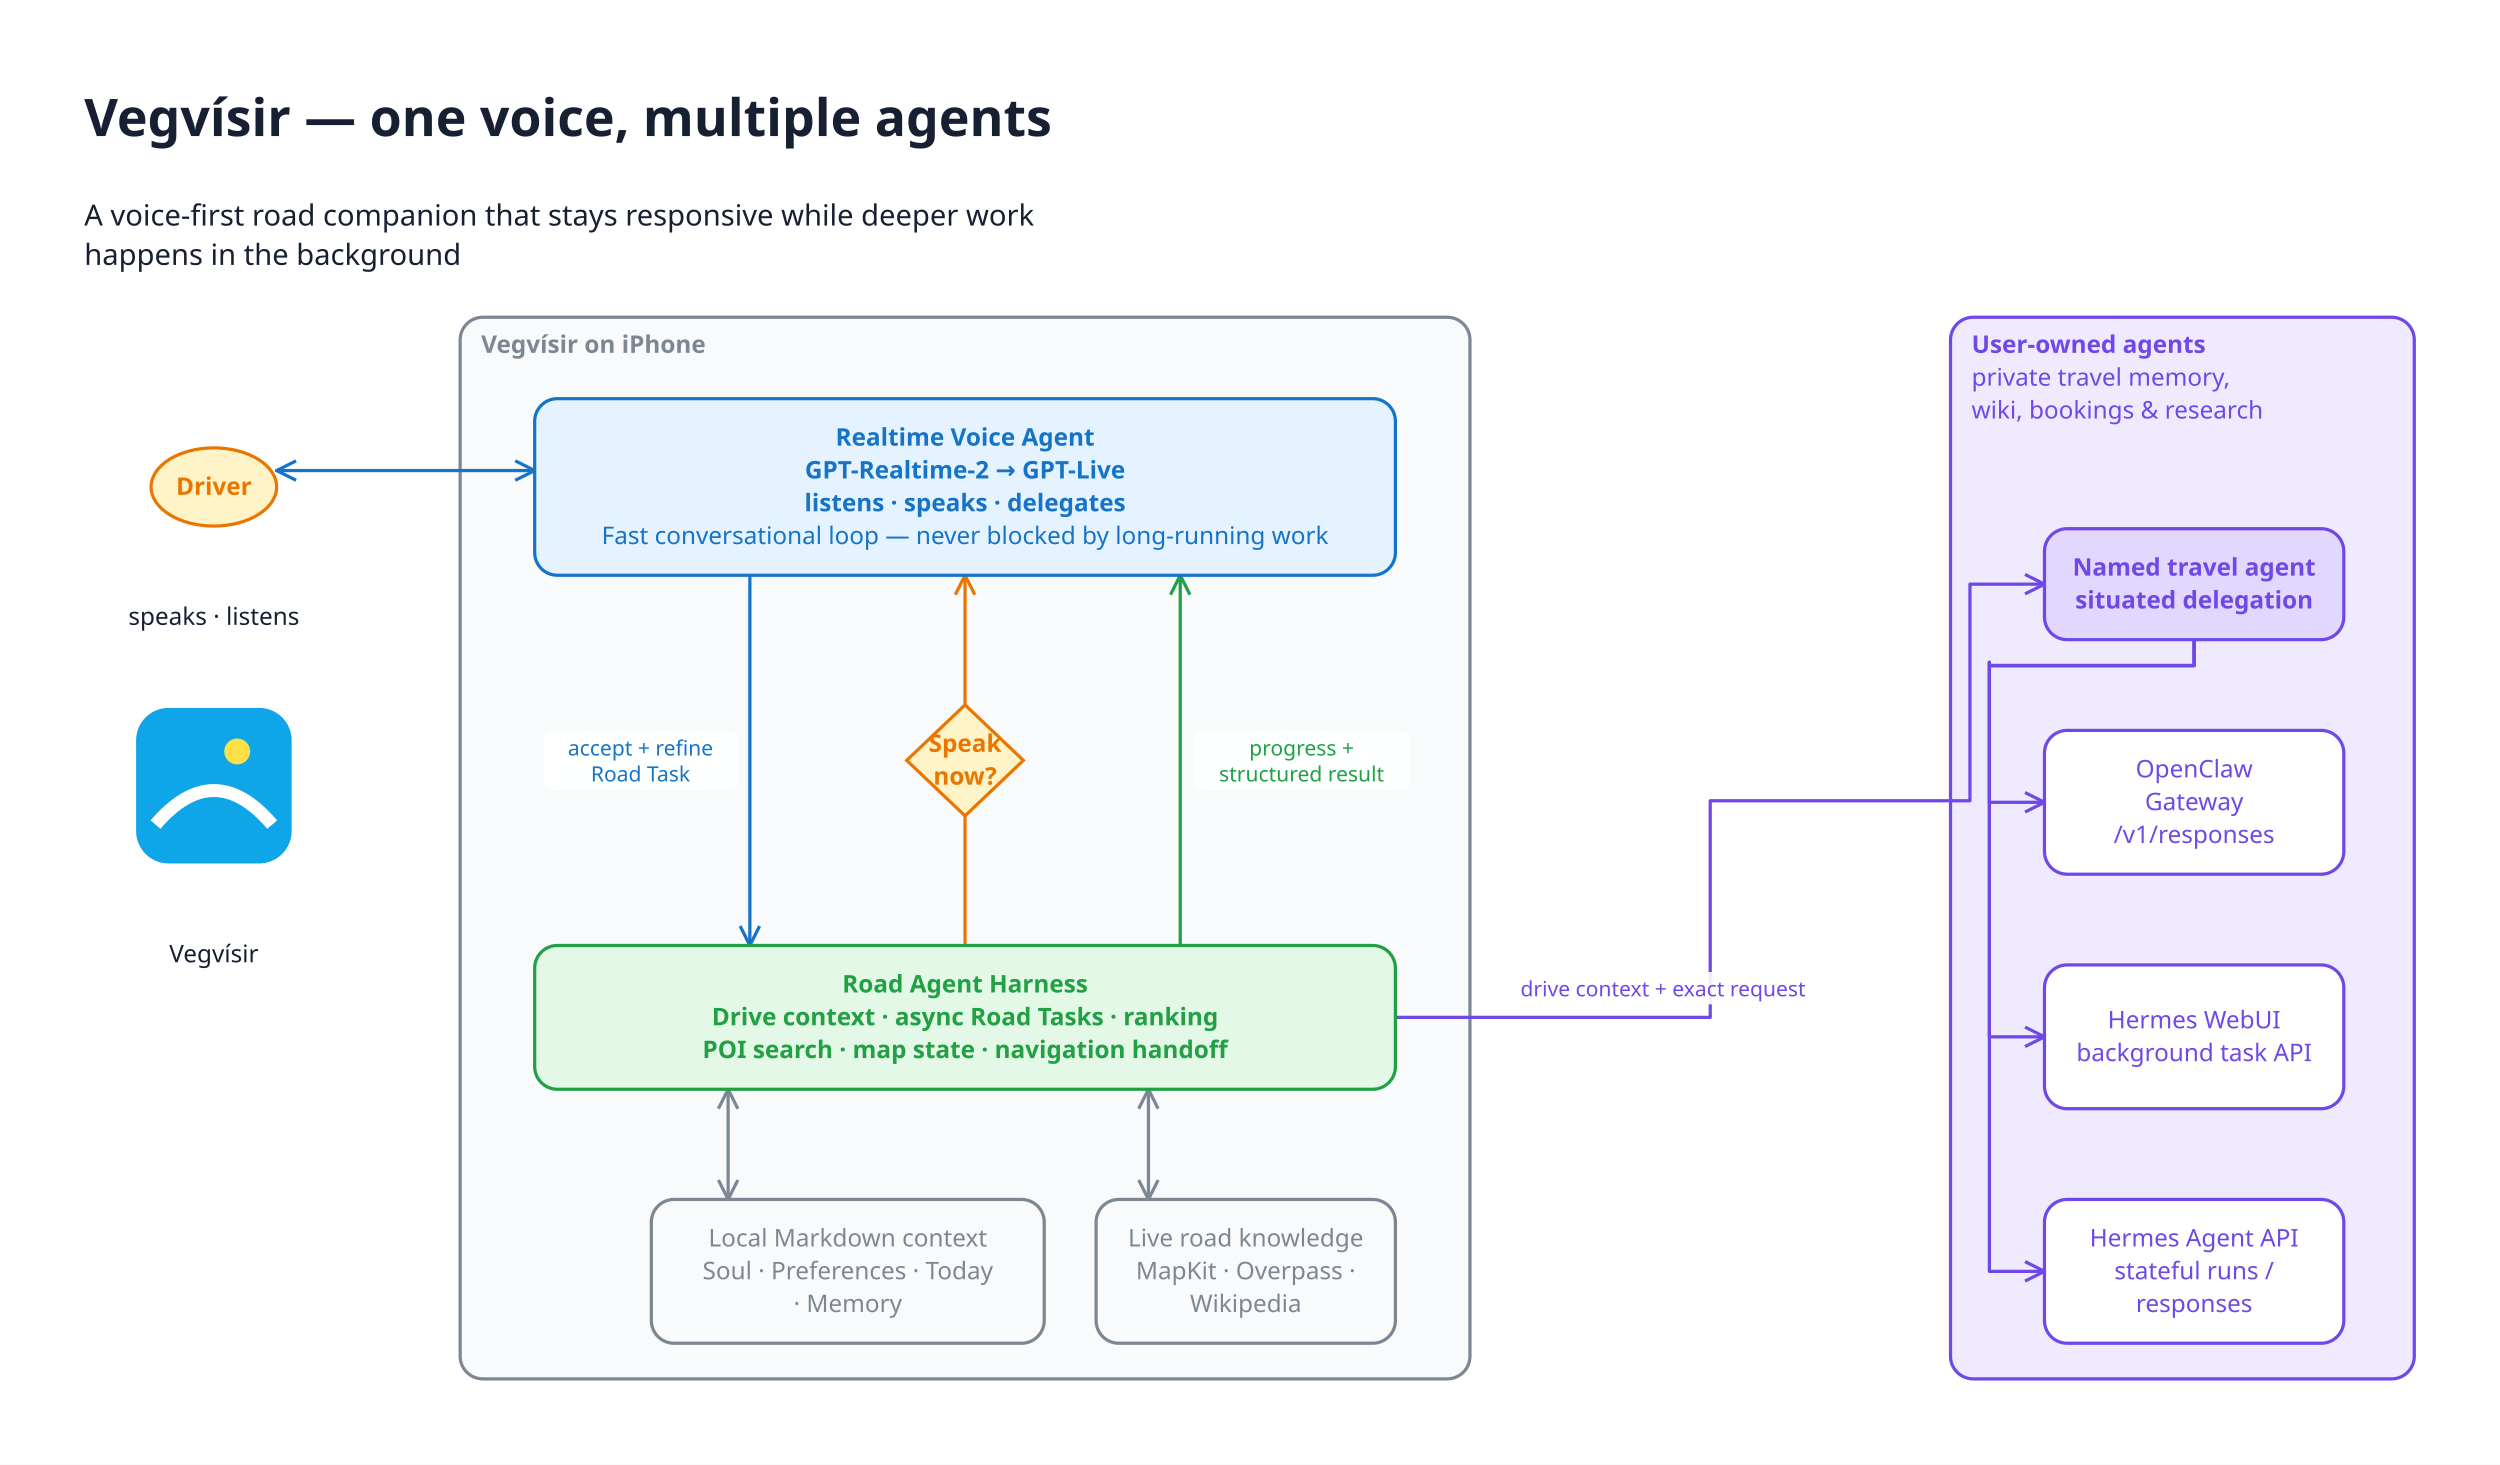
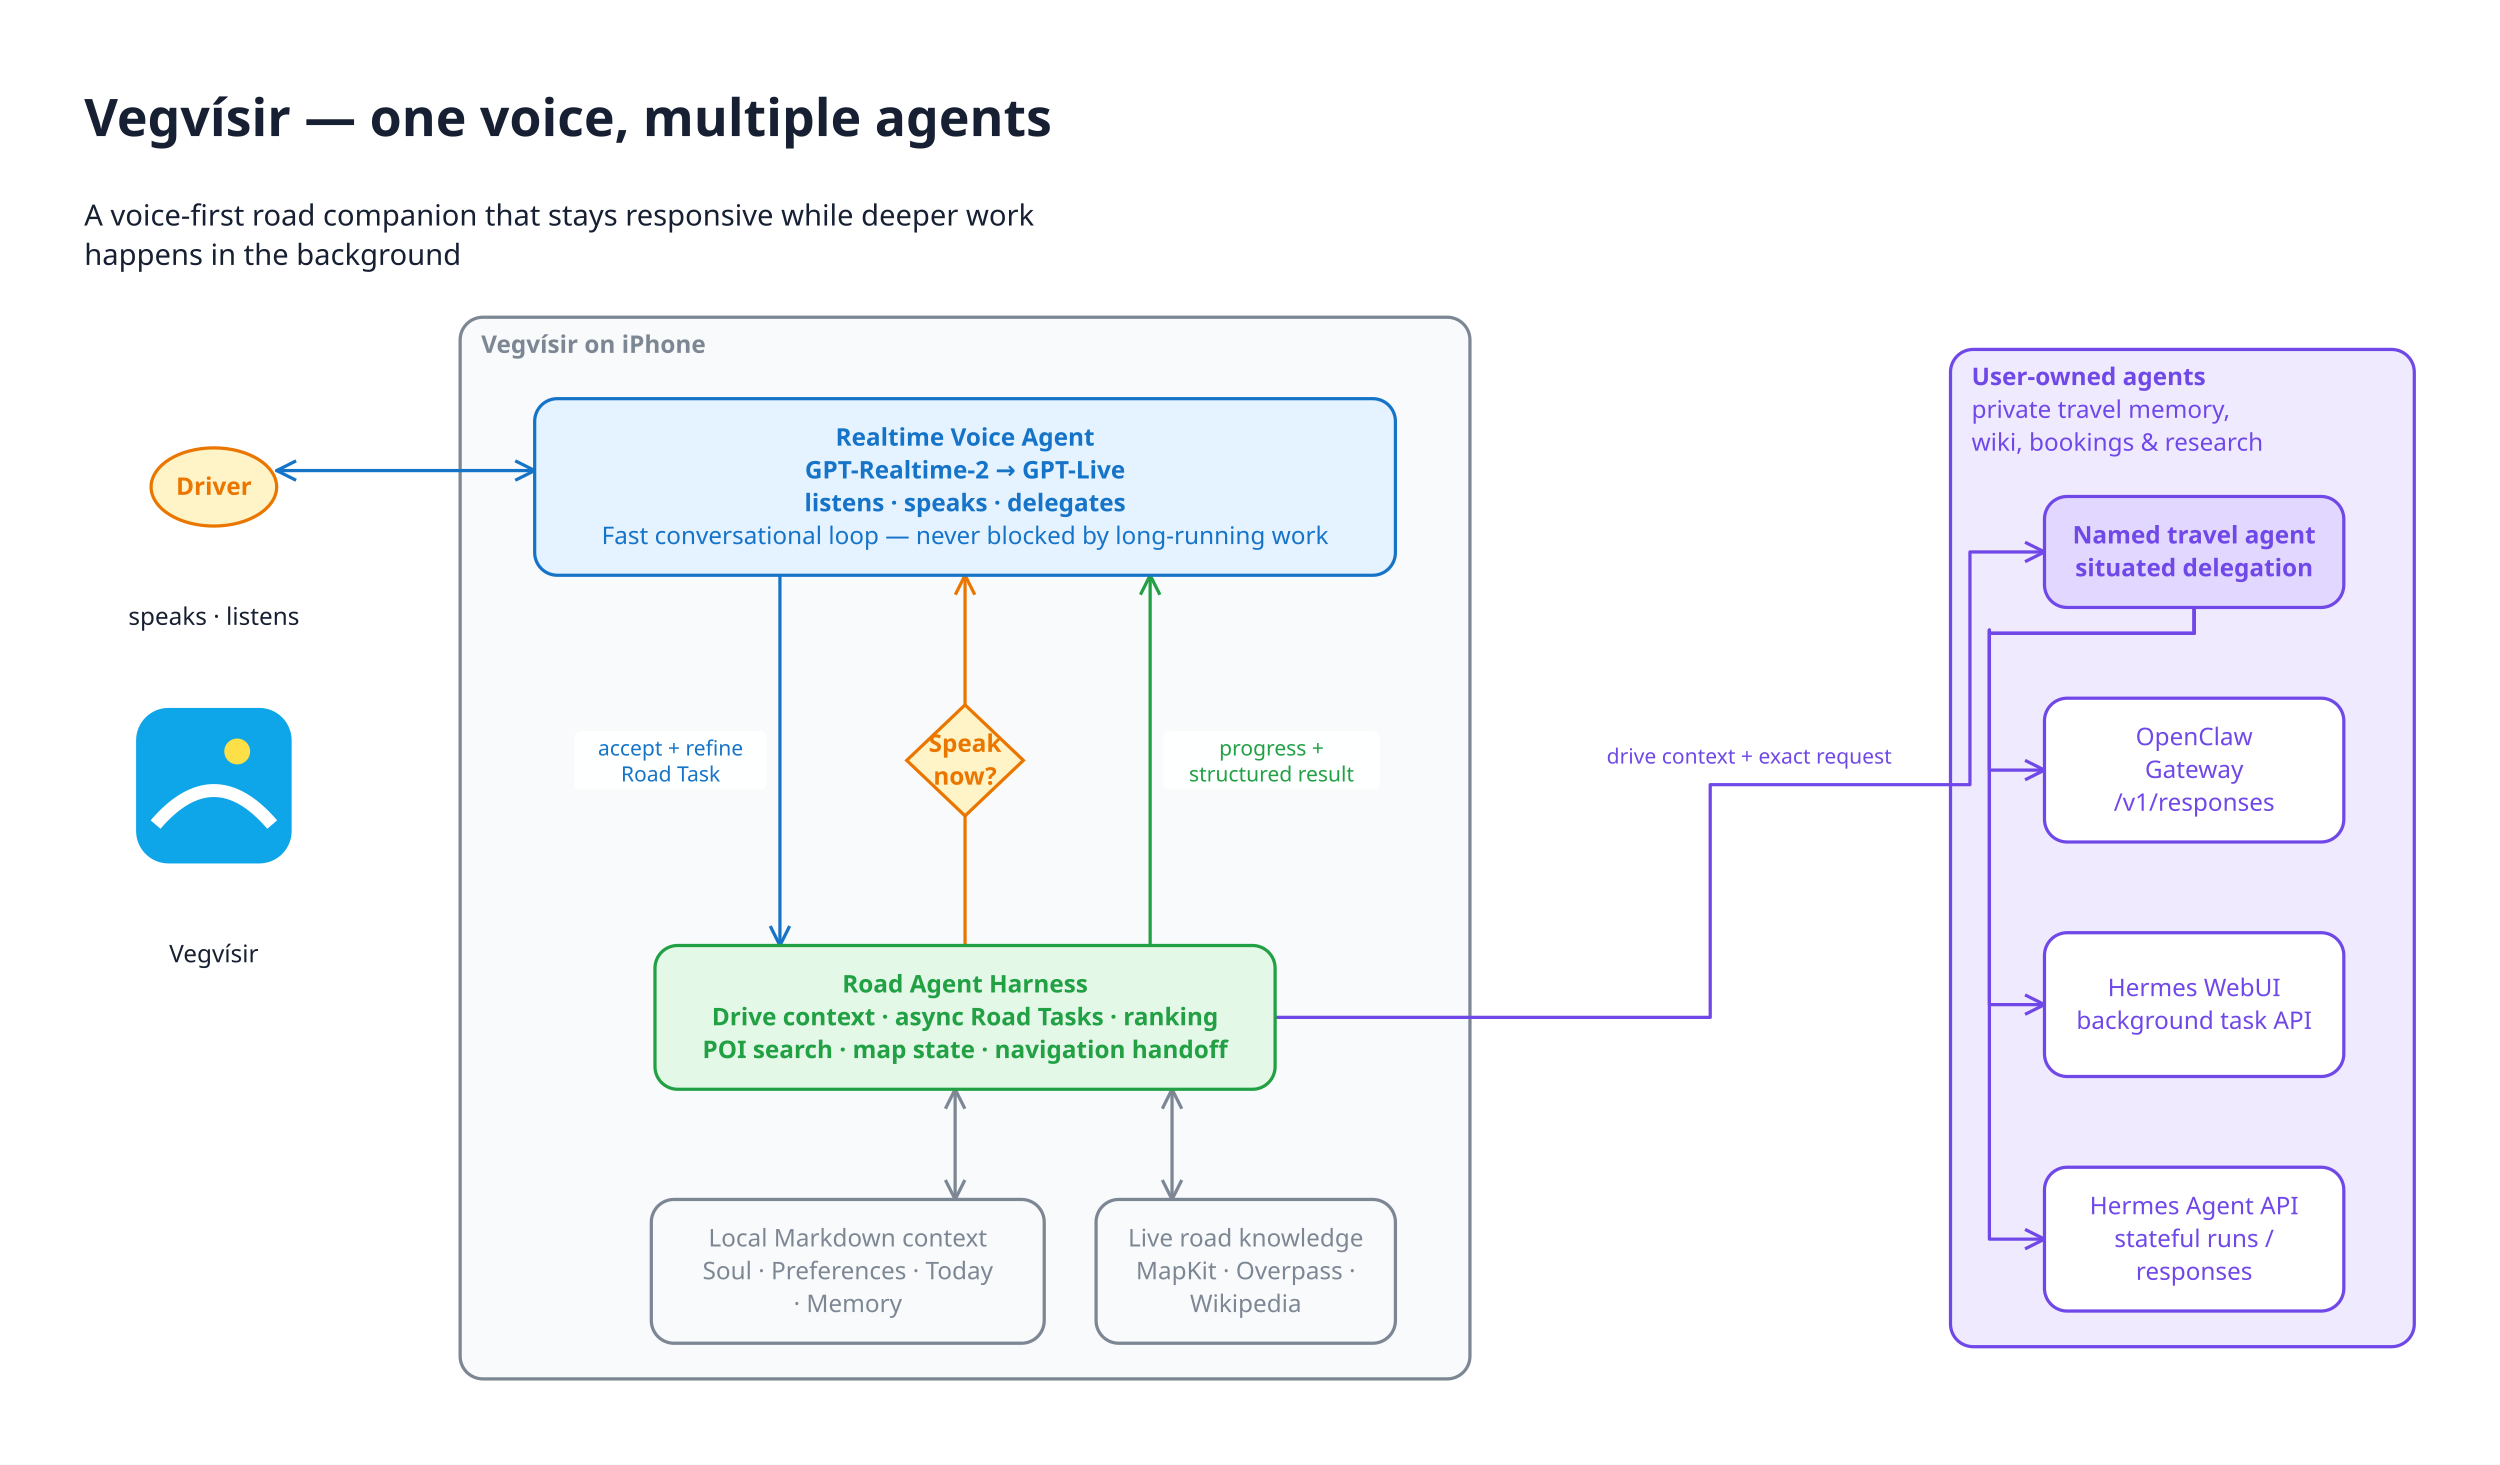
<svg xmlns="http://www.w3.org/2000/svg" width="1543" height="904" viewBox="0 0 1543 904" role="img" aria-label="vegvisir-voice-agents">
  <rect width="100%" height="100%" fill="#ffffff" />
  <g id="boundaries">
    <rect x="284" y="195.8" width="623.25" height="655.25" rx="14" fill="#f8fafc" stroke="#7d8794" stroke-width="2" />
-     <rect x="1203.85" y="195.8" width="286.25" height="655.25" rx="14" fill="#f0eaff" stroke="#7048e8" stroke-width="2" />
+     <rect x="1203.85" y="215.675" width="286.25" height="615.5" rx="14" fill="#f0eaff" stroke="#7048e8" stroke-width="2" />
  </g>
  <g id="corridor-dividers" />
  <g id="lines">
    <g data-line="accept-road-task">
-       <polyline points="462.812,355.05 462.812,583.55" fill="none" stroke="#1674c8" stroke-width="2" stroke-linejoin="round" stroke-linecap="round" />
-       <path d="M 456.812 571.55 L 462.812 583.55 L 468.812 571.55" fill="none" stroke="#1674c8" stroke-width="2" stroke-linejoin="round" />
+       <polyline points="481.375,355.05 481.375,583.55" fill="none" stroke="#1674c8" stroke-width="2" stroke-linejoin="round" stroke-linecap="round" />
+       <path d="M 475.375 571.55 L 481.375 583.55 L 487.375 571.55" fill="none" stroke="#1674c8" stroke-width="2" stroke-linejoin="round" />
    </g>
    <g data-line="speak">
      <polyline points="595.625,583.55 595.625,555.55 595.625,407.05 595.625,355.05" fill="none" stroke="#ea7600" stroke-width="2" stroke-linejoin="round" stroke-linecap="round" />
      <path d="M 601.625 367.05 L 595.625 355.05 L 589.625 367.05" fill="none" stroke="#ea7600" stroke-width="2" stroke-linejoin="round" />
    </g>
    <g data-line="progress">
-       <polyline points="728.438,583.55 728.438,355.05" fill="none" stroke="#21a044" stroke-width="2" stroke-linejoin="round" stroke-linecap="round" />
-       <path d="M 734.438 367.05 L 728.438 355.05 L 722.438 367.05" fill="none" stroke="#21a044" stroke-width="2" stroke-linejoin="round" />
+       <polyline points="709.875,583.55 709.875,355.05" fill="none" stroke="#21a044" stroke-width="2" stroke-linejoin="round" stroke-linecap="round" />
+       <path d="M 715.875 367.05 L 709.875 355.05 L 703.875 367.05" fill="none" stroke="#21a044" stroke-width="2" stroke-linejoin="round" />
    </g>
    <g data-line="local-memory">
-       <polyline points="449.393,672.3 449.393,740.3" fill="none" stroke="#7d8794" stroke-width="2" stroke-linejoin="round" stroke-linecap="round" />
-       <path d="M 455.393 684.3 L 449.393 672.3 L 443.393 684.3" fill="none" stroke="#7d8794" stroke-width="2" stroke-linejoin="round" />
-       <path d="M 443.393 728.3 L 449.393 740.3 L 455.393 728.3" fill="none" stroke="#7d8794" stroke-width="2" stroke-linejoin="round" />
+       <polyline points="589.511,672.3 589.511,740.3" fill="none" stroke="#7d8794" stroke-width="2" stroke-linejoin="round" stroke-linecap="round" />
+       <path d="M 595.511 684.3 L 589.511 672.3 L 583.511 684.3" fill="none" stroke="#7d8794" stroke-width="2" stroke-linejoin="round" />
+       <path d="M 583.511 728.3 L 589.511 740.3 L 595.511 728.3" fill="none" stroke="#7d8794" stroke-width="2" stroke-linejoin="round" />
    </g>
    <g data-line="live-knowledge">
-       <polyline points="708.812,672.3 708.812,740.3" fill="none" stroke="#7d8794" stroke-width="2" stroke-linejoin="round" stroke-linecap="round" />
-       <path d="M 714.812 684.3 L 708.812 672.3 L 702.812 684.3" fill="none" stroke="#7d8794" stroke-width="2" stroke-linejoin="round" />
-       <path d="M 702.812 728.3 L 708.812 740.3 L 714.812 728.3" fill="none" stroke="#7d8794" stroke-width="2" stroke-linejoin="round" />
+       <polyline points="723.383,672.3 723.383,740.3" fill="none" stroke="#7d8794" stroke-width="2" stroke-linejoin="round" stroke-linecap="round" />
+       <path d="M 729.383 684.3 L 723.383 672.3 L 717.383 684.3" fill="none" stroke="#7d8794" stroke-width="2" stroke-linejoin="round" />
+       <path d="M 717.383 728.3 L 723.383 740.3 L 729.383 728.3" fill="none" stroke="#7d8794" stroke-width="2" stroke-linejoin="round" />
    </g>
    <g data-line="to-openclaw">
-       <polyline points="1354.225,394.8 1354.225,410.8 1227.85,410.8 1227.85,408.8 1227.85,495.175 1261.85,495.175" fill="none" stroke="#7048e8" stroke-width="2" stroke-linejoin="round" stroke-linecap="round" />
-       <path d="M 1249.85 501.175 L 1261.85 495.175 L 1249.85 489.175" fill="none" stroke="#7048e8" stroke-width="2" stroke-linejoin="round" />
+       <polyline points="1354.225,374.925 1354.225,390.925 1227.85,390.925 1227.85,388.925 1227.85,475.3 1261.85,475.3" fill="none" stroke="#7048e8" stroke-width="2" stroke-linejoin="round" stroke-linecap="round" />
+       <path d="M 1249.85 481.3 L 1261.85 475.3 L 1249.85 469.3" fill="none" stroke="#7048e8" stroke-width="2" stroke-linejoin="round" />
    </g>
    <g data-line="to-hermes-webui">
-       <polyline points="1354.225,394.8 1354.225,410.8 1227.85,410.8 1227.85,408.8 1227.85,639.925 1261.85,639.925" fill="none" stroke="#7048e8" stroke-width="2" stroke-linejoin="round" stroke-linecap="round" />
-       <path d="M 1249.85 645.925 L 1261.85 639.925 L 1249.85 633.925" fill="none" stroke="#7048e8" stroke-width="2" stroke-linejoin="round" />
+       <polyline points="1354.225,374.925 1354.225,390.925 1227.85,390.925 1227.85,388.925 1227.85,620.05 1261.85,620.05" fill="none" stroke="#7048e8" stroke-width="2" stroke-linejoin="round" stroke-linecap="round" />
+       <path d="M 1249.85 626.05 L 1261.85 620.05 L 1249.85 614.05" fill="none" stroke="#7048e8" stroke-width="2" stroke-linejoin="round" />
    </g>
    <g data-line="to-hermes-api">
-       <polyline points="1354.225,394.8 1354.225,410.8 1227.85,410.8 1227.85,408.8 1227.85,784.675 1261.85,784.675" fill="none" stroke="#7048e8" stroke-width="2" stroke-linejoin="round" stroke-linecap="round" />
-       <path d="M 1249.85 790.675 L 1261.85 784.675 L 1249.85 778.675" fill="none" stroke="#7048e8" stroke-width="2" stroke-linejoin="round" />
+       <polyline points="1354.225,374.925 1354.225,390.925 1227.85,390.925 1227.85,388.925 1227.85,764.8 1261.85,764.8" fill="none" stroke="#7048e8" stroke-width="2" stroke-linejoin="round" stroke-linecap="round" />
+       <path d="M 1249.85 770.8 L 1261.85 764.8 L 1249.85 758.8" fill="none" stroke="#7048e8" stroke-width="2" stroke-linejoin="round" />
    </g>
    <g data-line="driver-conversation">
      <polyline points="170.75,290.425 330,290.425" fill="none" stroke="#1674c8" stroke-width="2" stroke-linejoin="round" stroke-linecap="round" />
      <path d="M 182.75 284.425 L 170.75 290.425 L 182.75 296.425" fill="none" stroke="#1674c8" stroke-width="2" stroke-linejoin="round" />
      <path d="M 318 296.425 L 330 290.425 L 318 284.425" fill="none" stroke="#1674c8" stroke-width="2" stroke-linejoin="round" />
    </g>
    <g data-line="remote-delegation">
-       <polyline points="861.25,627.925 1055.55,627.925 1055.55,494.237 1215.85,494.237 1215.85,360.55 1261.85,360.55" fill="none" stroke="#7048e8" stroke-width="2" stroke-linejoin="round" stroke-linecap="round" />
-       <path d="M 1249.85 366.55 L 1261.85 360.55 L 1249.85 354.55" fill="none" stroke="#7048e8" stroke-width="2" stroke-linejoin="round" />
+       <polyline points="787,627.925 1055.55,627.925 1055.55,484.3 1215.85,484.3 1215.85,340.675 1261.85,340.675" fill="none" stroke="#7048e8" stroke-width="2" stroke-linejoin="round" stroke-linecap="round" />
+       <path d="M 1249.85 346.675 L 1261.85 340.675 L 1249.85 334.675" fill="none" stroke="#7048e8" stroke-width="2" stroke-linejoin="round" />
    </g>
  </g>
  <g id="objects">
    <ellipse cx="132" cy="300.55" rx="38.75" ry="24.125" fill="#fff4c7" stroke="#ea7600" stroke-width="2" />
    <g>
      <rect x="84" y="436.925" width="96" height="96" rx="20" fill="#0ea5e9" />
      <path d="M 96 508.925 Q 132 466.925 168 508.925" fill="none" stroke="#fff" stroke-width="8" />
      <circle cx="146.4" cy="463.805" r="8" fill="#fde047" />
    </g>
    <rect x="330" y="246.05" width="531.25" height="109" rx="14" fill="#e5f2ff" stroke="#1674c8" stroke-width="2" />
    <polygon points="595.625,435.05 631.625,469.3 595.625,503.55 559.625,469.3" fill="#fff4c7" stroke="#ea7600" stroke-width="2" />
-     <rect x="330" y="583.55" width="531.25" height="88.75" rx="14" fill="#e3f8e7" stroke="#21a044" stroke-width="2" />
+     <rect x="404.25" y="583.55" width="382.75" height="88.75" rx="14" fill="#e3f8e7" stroke="#21a044" stroke-width="2" />
    <rect x="402" y="740.3" width="242.5" height="88.75" rx="14" fill="#f8fafc" stroke="#7d8794" stroke-width="2" />
    <rect x="676.5" y="740.3" width="184.75" height="88.75" rx="14" fill="#f8fafc" stroke="#7d8794" stroke-width="2" />
-     <rect x="1261.85" y="326.3" width="184.75" height="68.5" rx="14" fill="#e2d7ff" stroke="#7048e8" stroke-width="2" />
-     <rect x="1261.85" y="450.8" width="184.75" height="88.75" rx="14" fill="#ffffff" stroke="#7048e8" stroke-width="2" />
-     <rect x="1261.85" y="595.55" width="184.75" height="88.75" rx="14" fill="#ffffff" stroke="#7048e8" stroke-width="2" />
-     <rect x="1261.85" y="740.3" width="184.75" height="88.75" rx="14" fill="#ffffff" stroke="#7048e8" stroke-width="2" />
+     <rect x="1261.85" y="306.425" width="184.75" height="68.5" rx="14" fill="#e2d7ff" stroke="#7048e8" stroke-width="2" />
+     <rect x="1261.85" y="430.925" width="184.75" height="88.75" rx="14" fill="#ffffff" stroke="#7048e8" stroke-width="2" />
+     <rect x="1261.85" y="575.675" width="184.75" height="88.75" rx="14" fill="#ffffff" stroke="#7048e8" stroke-width="2" />
+     <rect x="1261.85" y="720.425" width="184.75" height="88.75" rx="14" fill="#ffffff" stroke="#7048e8" stroke-width="2" />
  </g>
  <g id="ports" />
  <g id="text">
    <text x="52" y="84" text-anchor="start" fill="#172033" font-family="ui-rounded, 'Comic Sans MS', sans-serif" font-size="32" font-weight="700">Vegvísir — one voice, multiple agents</text>
    <text x="52" y="139.2" text-anchor="start" fill="#172033" font-family="ui-rounded, 'Comic Sans MS', sans-serif" font-size="18" font-weight="450">A voice-first road companion that stays responsive while deeper work</text>
    <text x="52" y="163.5" text-anchor="start" fill="#172033" font-family="ui-rounded, 'Comic Sans MS', sans-serif" font-size="18" font-weight="450">happens in the background</text>
    <text x="132" y="305.425" text-anchor="middle" fill="#ea7600" font-family="ui-rounded, 'Comic Sans MS', sans-serif" font-size="15" font-weight="700">Driver</text>
    <text x="132" y="385.675" text-anchor="middle" fill="#172033" font-family="ui-rounded, 'Comic Sans MS', sans-serif" font-size="15" font-weight="450">speaks · listens</text>
    <text x="132" y="593.925" text-anchor="middle" fill="#172033" font-family="ui-rounded, 'Comic Sans MS', sans-serif" font-size="15" font-weight="450">Vegvísir</text>
    <text x="297" y="217.8" text-anchor="start" fill="#7d8794" font-family="ui-rounded, 'Comic Sans MS', sans-serif" font-size="15" font-weight="700">Vegvísir on iPhone</text>
    <text x="595.625" y="275.05" text-anchor="middle" fill="#1674c8" font-family="ui-rounded, 'Comic Sans MS', sans-serif" font-size="15" font-weight="700">Realtime Voice Agent</text>
    <text x="595.625" y="295.3" text-anchor="middle" fill="#1674c8" font-family="ui-rounded, 'Comic Sans MS', sans-serif" font-size="15" font-weight="700">GPT-Realtime-2 → GPT-Live</text>
    <text x="595.625" y="315.55" text-anchor="middle" fill="#1674c8" font-family="ui-rounded, 'Comic Sans MS', sans-serif" font-size="15" font-weight="700">listens · speaks · delegates</text>
    <text x="595.625" y="335.8" text-anchor="middle" fill="#1674c8" font-family="ui-rounded, 'Comic Sans MS', sans-serif" font-size="15" font-weight="450">Fast conversational loop — never blocked by long-running work</text>
    <text x="595.625" y="464.05" text-anchor="middle" fill="#ea7600" font-family="ui-rounded, 'Comic Sans MS', sans-serif" font-size="15" font-weight="700">Speak</text>
    <text x="595.625" y="484.3" text-anchor="middle" fill="#ea7600" font-family="ui-rounded, 'Comic Sans MS', sans-serif" font-size="15" font-weight="700">now?</text>
    <text x="595.625" y="612.55" text-anchor="middle" fill="#21a044" font-family="ui-rounded, 'Comic Sans MS', sans-serif" font-size="15" font-weight="700">Road Agent Harness</text>
    <text x="595.625" y="632.8" text-anchor="middle" fill="#21a044" font-family="ui-rounded, 'Comic Sans MS', sans-serif" font-size="15" font-weight="700">Drive context · async Road Tasks · ranking</text>
    <text x="595.625" y="653.05" text-anchor="middle" fill="#21a044" font-family="ui-rounded, 'Comic Sans MS', sans-serif" font-size="15" font-weight="700">POI search · map state · navigation handoff</text>
    <text x="523.25" y="769.3" text-anchor="middle" fill="#7d8794" font-family="ui-rounded, 'Comic Sans MS', sans-serif" font-size="15" font-weight="450">Local Markdown context</text>
    <text x="523.25" y="789.55" text-anchor="middle" fill="#7d8794" font-family="ui-rounded, 'Comic Sans MS', sans-serif" font-size="15" font-weight="450">Soul · Preferences · Today</text>
    <text x="523.25" y="809.8" text-anchor="middle" fill="#7d8794" font-family="ui-rounded, 'Comic Sans MS', sans-serif" font-size="15" font-weight="450">· Memory</text>
    <text x="768.875" y="769.3" text-anchor="middle" fill="#7d8794" font-family="ui-rounded, 'Comic Sans MS', sans-serif" font-size="15" font-weight="450">Live road knowledge</text>
    <text x="768.875" y="789.55" text-anchor="middle" fill="#7d8794" font-family="ui-rounded, 'Comic Sans MS', sans-serif" font-size="15" font-weight="450">MapKit · Overpass ·</text>
    <text x="768.875" y="809.8" text-anchor="middle" fill="#7d8794" font-family="ui-rounded, 'Comic Sans MS', sans-serif" font-size="15" font-weight="450">Wikipedia</text>
-     <text x="1216.85" y="217.8" text-anchor="start" fill="#7048e8" font-family="ui-rounded, 'Comic Sans MS', sans-serif" font-size="15" font-weight="700">User-owned agents</text>
-     <text x="1216.85" y="238.05" text-anchor="start" fill="#7048e8" font-family="ui-rounded, 'Comic Sans MS', sans-serif" font-size="15" font-weight="450">private travel memory,</text>
-     <text x="1216.85" y="258.3" text-anchor="start" fill="#7048e8" font-family="ui-rounded, 'Comic Sans MS', sans-serif" font-size="15" font-weight="450">wiki, bookings &amp; research</text>
-     <text x="1354.225" y="355.3" text-anchor="middle" fill="#7048e8" font-family="ui-rounded, 'Comic Sans MS', sans-serif" font-size="15" font-weight="700">Named travel agent</text>
-     <text x="1354.225" y="375.55" text-anchor="middle" fill="#7048e8" font-family="ui-rounded, 'Comic Sans MS', sans-serif" font-size="15" font-weight="700">situated delegation</text>
-     <text x="1354.225" y="479.8" text-anchor="middle" fill="#7048e8" font-family="ui-rounded, 'Comic Sans MS', sans-serif" font-size="15" font-weight="450">OpenClaw</text>
-     <text x="1354.225" y="500.05" text-anchor="middle" fill="#7048e8" font-family="ui-rounded, 'Comic Sans MS', sans-serif" font-size="15" font-weight="450">Gateway</text>
-     <text x="1354.225" y="520.3" text-anchor="middle" fill="#7048e8" font-family="ui-rounded, 'Comic Sans MS', sans-serif" font-size="15" font-weight="450">/v1/responses</text>
-     <text x="1354.225" y="634.675" text-anchor="middle" fill="#7048e8" font-family="ui-rounded, 'Comic Sans MS', sans-serif" font-size="15" font-weight="450">Hermes WebUI</text>
-     <text x="1354.225" y="654.925" text-anchor="middle" fill="#7048e8" font-family="ui-rounded, 'Comic Sans MS', sans-serif" font-size="15" font-weight="450">background task API</text>
-     <text x="1354.225" y="769.3" text-anchor="middle" fill="#7048e8" font-family="ui-rounded, 'Comic Sans MS', sans-serif" font-size="15" font-weight="450">Hermes Agent API</text>
-     <text x="1354.225" y="789.55" text-anchor="middle" fill="#7048e8" font-family="ui-rounded, 'Comic Sans MS', sans-serif" font-size="15" font-weight="450">stateful runs /</text>
-     <text x="1354.225" y="809.8" text-anchor="middle" fill="#7048e8" font-family="ui-rounded, 'Comic Sans MS', sans-serif" font-size="15" font-weight="450">responses</text>
+     <text x="1216.85" y="237.675" text-anchor="start" fill="#7048e8" font-family="ui-rounded, 'Comic Sans MS', sans-serif" font-size="15" font-weight="700">User-owned agents</text>
+     <text x="1216.85" y="257.925" text-anchor="start" fill="#7048e8" font-family="ui-rounded, 'Comic Sans MS', sans-serif" font-size="15" font-weight="450">private travel memory,</text>
+     <text x="1216.85" y="278.175" text-anchor="start" fill="#7048e8" font-family="ui-rounded, 'Comic Sans MS', sans-serif" font-size="15" font-weight="450">wiki, bookings &amp; research</text>
+     <text x="1354.225" y="335.425" text-anchor="middle" fill="#7048e8" font-family="ui-rounded, 'Comic Sans MS', sans-serif" font-size="15" font-weight="700">Named travel agent</text>
+     <text x="1354.225" y="355.675" text-anchor="middle" fill="#7048e8" font-family="ui-rounded, 'Comic Sans MS', sans-serif" font-size="15" font-weight="700">situated delegation</text>
+     <text x="1354.225" y="459.925" text-anchor="middle" fill="#7048e8" font-family="ui-rounded, 'Comic Sans MS', sans-serif" font-size="15" font-weight="450">OpenClaw</text>
+     <text x="1354.225" y="480.175" text-anchor="middle" fill="#7048e8" font-family="ui-rounded, 'Comic Sans MS', sans-serif" font-size="15" font-weight="450">Gateway</text>
+     <text x="1354.225" y="500.425" text-anchor="middle" fill="#7048e8" font-family="ui-rounded, 'Comic Sans MS', sans-serif" font-size="15" font-weight="450">/v1/responses</text>
+     <text x="1354.225" y="614.8" text-anchor="middle" fill="#7048e8" font-family="ui-rounded, 'Comic Sans MS', sans-serif" font-size="15" font-weight="450">Hermes WebUI</text>
+     <text x="1354.225" y="635.05" text-anchor="middle" fill="#7048e8" font-family="ui-rounded, 'Comic Sans MS', sans-serif" font-size="15" font-weight="450">background task API</text>
+     <text x="1354.225" y="749.425" text-anchor="middle" fill="#7048e8" font-family="ui-rounded, 'Comic Sans MS', sans-serif" font-size="15" font-weight="450">Hermes Agent API</text>
+     <text x="1354.225" y="769.675" text-anchor="middle" fill="#7048e8" font-family="ui-rounded, 'Comic Sans MS', sans-serif" font-size="15" font-weight="450">stateful runs /</text>
+     <text x="1354.225" y="789.925" text-anchor="middle" fill="#7048e8" font-family="ui-rounded, 'Comic Sans MS', sans-serif" font-size="15" font-weight="450">responses</text>
    <g>
-       <rect x="335.812" y="451.3" width="119" height="36" rx="4" fill="#ffffff" fill-opacity=".9" />
-       <text x="395.312" y="466.3" text-anchor="middle" font-family="ui-rounded, sans-serif" font-size="13" fill="#1674c8">accept + refine</text>
-       <text x="395.312" y="482.3" text-anchor="middle" font-family="ui-rounded, sans-serif" font-size="13" fill="#1674c8">Road Task</text>
+       <rect x="354.375" y="451.3" width="119" height="36" rx="4" fill="#ffffff" fill-opacity=".9" />
+       <text x="413.875" y="466.3" text-anchor="middle" font-family="ui-rounded, sans-serif" font-size="13" fill="#1674c8">accept + refine</text>
+       <text x="413.875" y="482.3" text-anchor="middle" font-family="ui-rounded, sans-serif" font-size="13" fill="#1674c8">Road Task</text>
    </g>
    <g>
-       <rect x="736.438" y="451.3" width="133.8" height="36" rx="4" fill="#ffffff" fill-opacity=".9" />
-       <text x="803.337" y="466.3" text-anchor="middle" font-family="ui-rounded, sans-serif" font-size="13" fill="#21a044">progress +</text>
-       <text x="803.337" y="482.3" text-anchor="middle" font-family="ui-rounded, sans-serif" font-size="13" fill="#21a044">structured result</text>
+       <rect x="717.875" y="451.3" width="133.8" height="36" rx="4" fill="#ffffff" fill-opacity=".9" />
+       <text x="784.775" y="466.3" text-anchor="middle" font-family="ui-rounded, sans-serif" font-size="13" fill="#21a044">progress +</text>
+       <text x="784.775" y="482.3" text-anchor="middle" font-family="ui-rounded, sans-serif" font-size="13" fill="#21a044">structured result</text>
    </g>
    <g>
-       <rect x="915.105" y="599.925" width="222.6" height="20" rx="4" fill="#ffffff" fill-opacity=".9" />
-       <text x="1026.405" y="614.925" text-anchor="middle" font-family="ui-rounded, sans-serif" font-size="13" fill="#7048e8">drive context + exact request</text>
+       <rect x="968.295" y="456.3" width="222.6" height="20" rx="4" fill="#ffffff" fill-opacity=".9" />
+       <text x="1079.595" y="471.3" text-anchor="middle" font-family="ui-rounded, sans-serif" font-size="13" fill="#7048e8">drive context + exact request</text>
    </g>
  </g>
</svg>
